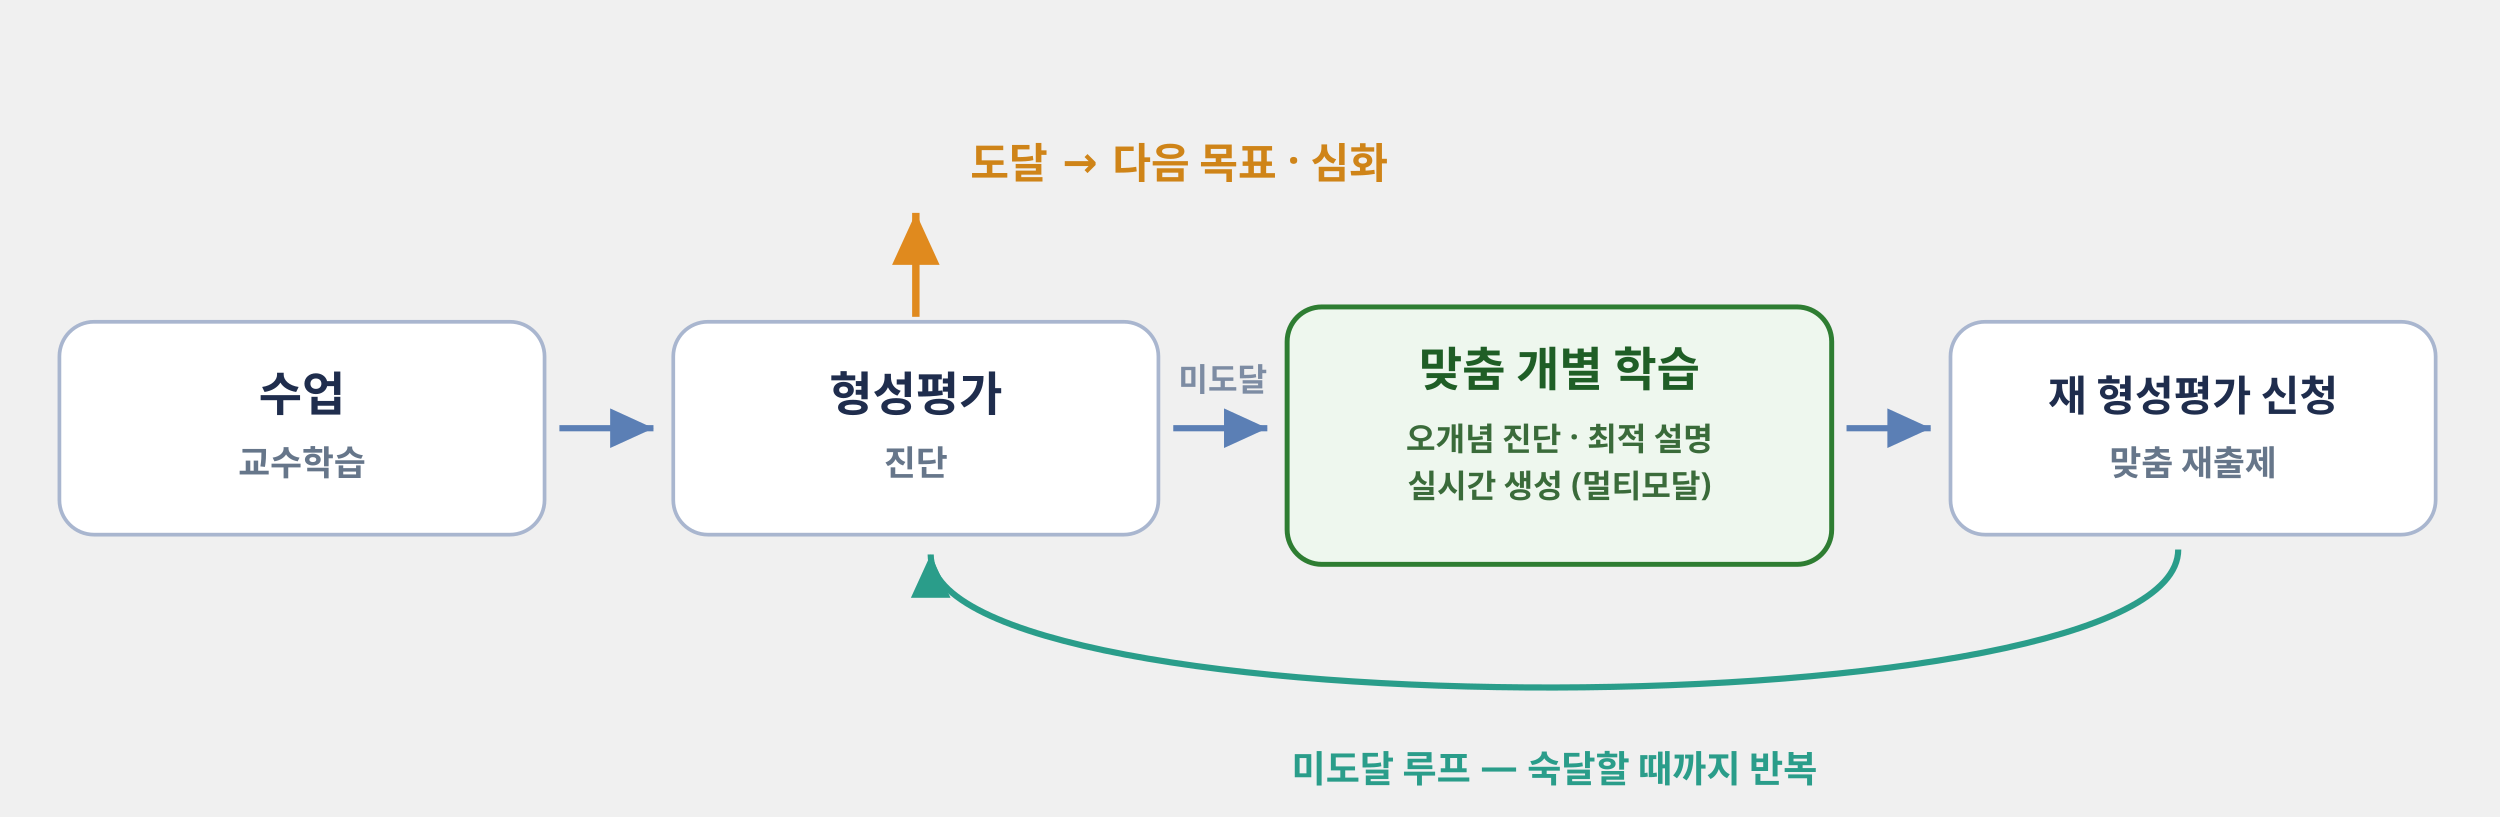
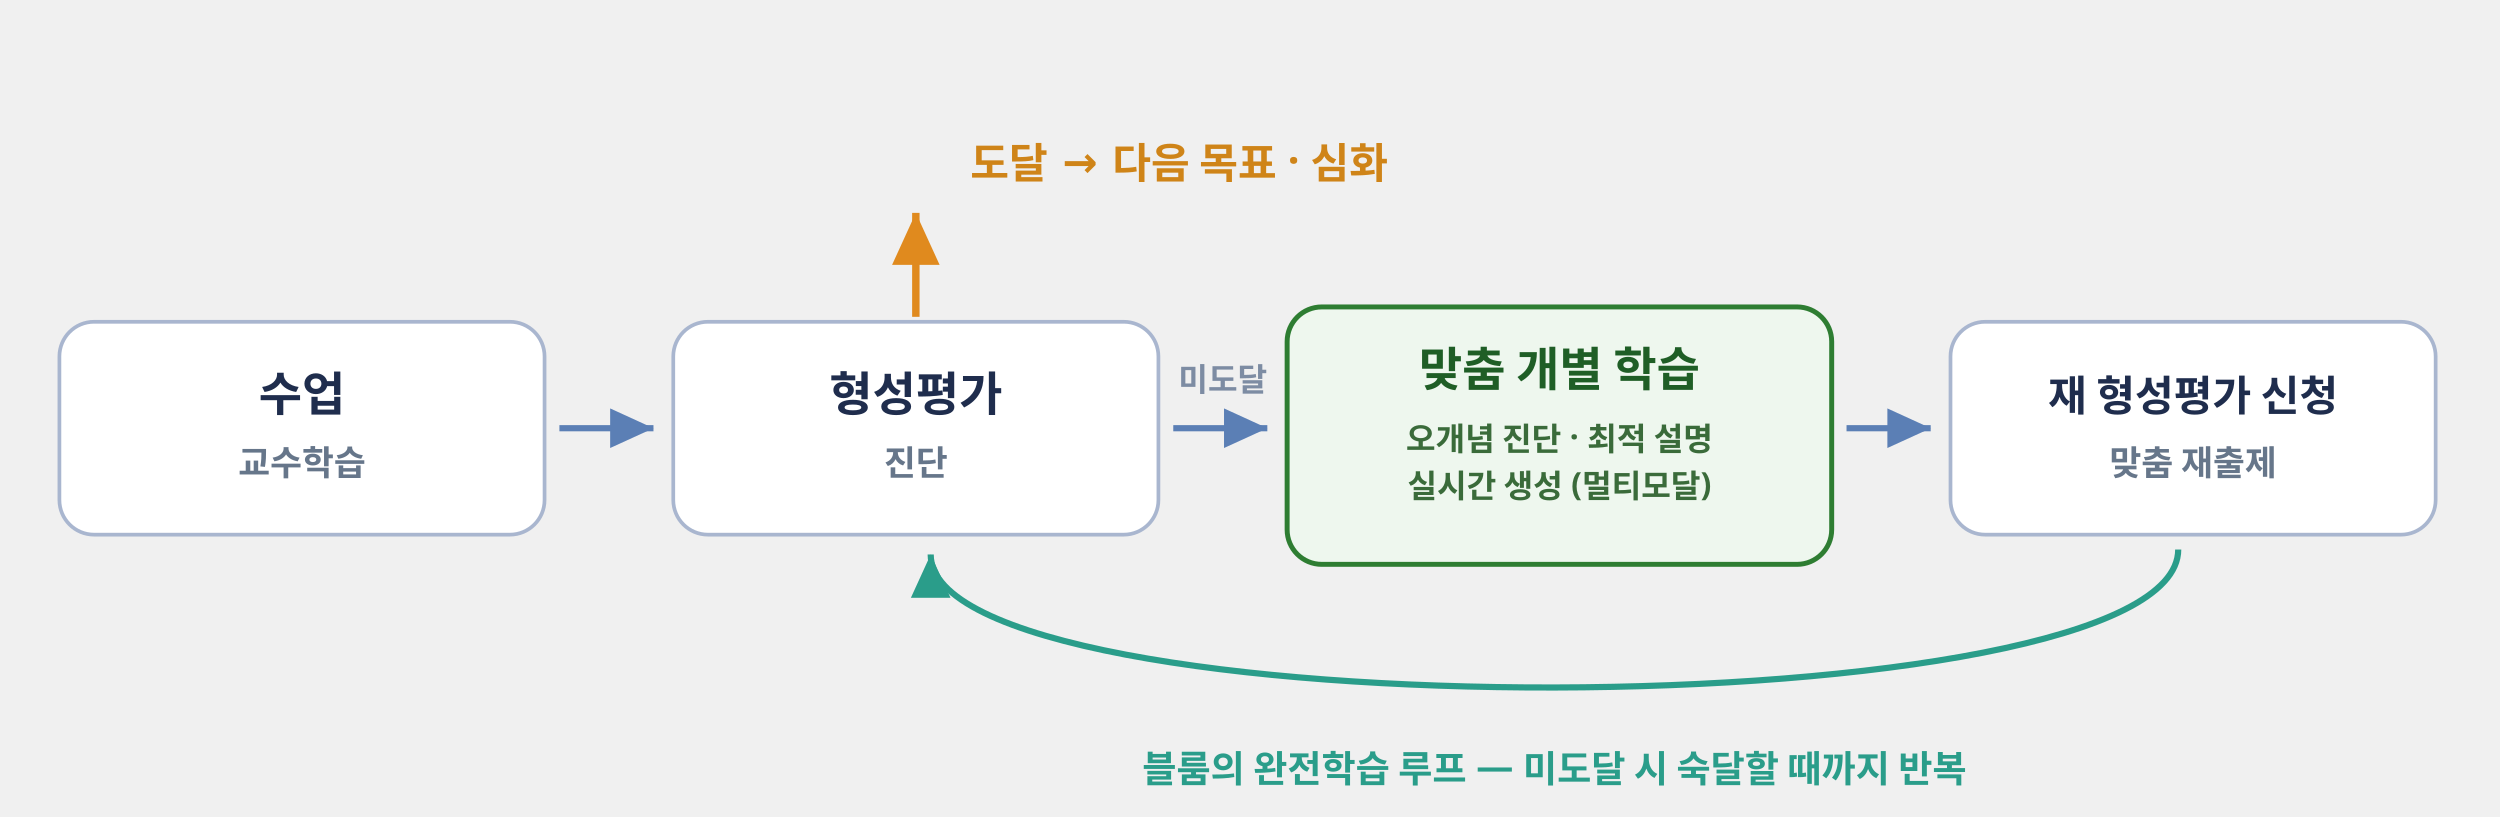
<svg xmlns="http://www.w3.org/2000/svg" viewBox="0 0 1010 330" preserveAspectRatio="xMidYMid meet" style="width:100%;height:auto;max-width:1010px;" font-family="Malgun Gothic, 맑은 고딕, sans-serif">
  <defs>
    <marker id="mlN" markerWidth="10" markerHeight="10" refX="7" refY="3.2" orient="auto" markerUnits="strokeWidth">
      <path d="M0,0 L7,3.2 L0,6.4Z" fill="#5b7fb5" />
    </marker>
    <marker id="mlA" markerWidth="10" markerHeight="10" refX="7" refY="3.2" orient="auto" markerUnits="strokeWidth">
      <path d="M0,0 L7,3.2 L0,6.4Z" fill="#e08a1e" />
    </marker>
    <marker id="mlT" markerWidth="10" markerHeight="10" refX="7" refY="3.2" orient="auto" markerUnits="strokeWidth">
      <path d="M0,0 L7,3.2 L0,6.4Z" fill="#2a9d8a" />
    </marker>
  </defs>
  <line x1="370" y1="128" x2="370" y2="86" stroke="#e08a1e" stroke-width="3" marker-end="url(#mlA)" />
  <text x="392" y="72" text-anchor="start" fill="#cf8418" font-size="17" font-weight="800">도달 → 다음 목표 · 심화</text>
  <g font-weight="700">
    <rect x="24" y="130" width="196" height="86" rx="14" fill="#fff" stroke="#a9b6cf" stroke-width="1.5" />
    <text x="122" y="166" text-anchor="middle" fill="#1f2d4d" font-size="19">수업</text>
    <text x="122" y="192" text-anchor="middle" fill="#66768a" font-size="14">교수학습</text>
    <rect x="272" y="130" width="196" height="86" rx="14" fill="#fff" stroke="#a9b6cf" stroke-width="1.5" />
    <text x="370" y="166" text-anchor="middle" fill="#1f2d4d" font-size="19">형성평가</text>
    <text x="370" y="192" text-anchor="middle" fill="#66768a" font-size="14">진단</text>
    <rect x="520" y="124" width="220" height="104" rx="14" fill="#eef7ee" stroke="#2e7d32" stroke-width="2" />
    <text x="630" y="156" text-anchor="middle" fill="#1f5e26" font-size="19">맞춤 개별 학습</text>
    <text x="630" y="182" text-anchor="middle" fill="#3a6b3a" font-size="13">오개념 진단 · 최적 설명</text>
    <text x="630" y="201" text-anchor="middle" fill="#3a6b3a" font-size="13">실시간 생성 (멀티모달)</text>
    <rect x="788" y="130" width="196" height="86" rx="14" fill="#fff" stroke="#a9b6cf" stroke-width="1.5" />
    <text x="886" y="166" text-anchor="middle" fill="#1f2d4d" font-size="17">재 형성평가 신청</text>
    <text x="886" y="192" text-anchor="middle" fill="#66768a" font-size="14">맞춤 재출제</text>
  </g>
  <line x1="226" y1="173" x2="264" y2="173" stroke="#5b7fb5" stroke-width="2.5" marker-end="url(#mlN)" />
  <text x="494" y="158" text-anchor="middle" fill="#7d8ca3" font-size="13" font-weight="700">미도달</text>
  <line x1="474" y1="173" x2="512" y2="173" stroke="#5b7fb5" stroke-width="2.5" marker-end="url(#mlN)" />
  <line x1="746" y1="173" x2="780" y2="173" stroke="#5b7fb5" stroke-width="2.5" marker-end="url(#mlN)" />
  <path d="M880,222 C880,296 376,296 376,224" fill="none" stroke="#2a9d8a" stroke-width="2.5" marker-end="url(#mlT)" />
-   <text x="628" y="316" text-anchor="middle" fill="#2a9d8a" font-size="15" font-weight="800">미도달 루프 — 숙달할 때까지 반복</text>
+   <text x="628" y="316" text-anchor="middle" fill="#2a9d8a" font-size="15" font-weight="800">블룸의 완전학습 루프 — 미도달 시 숙달할 때까지 반복</text>
</svg>
